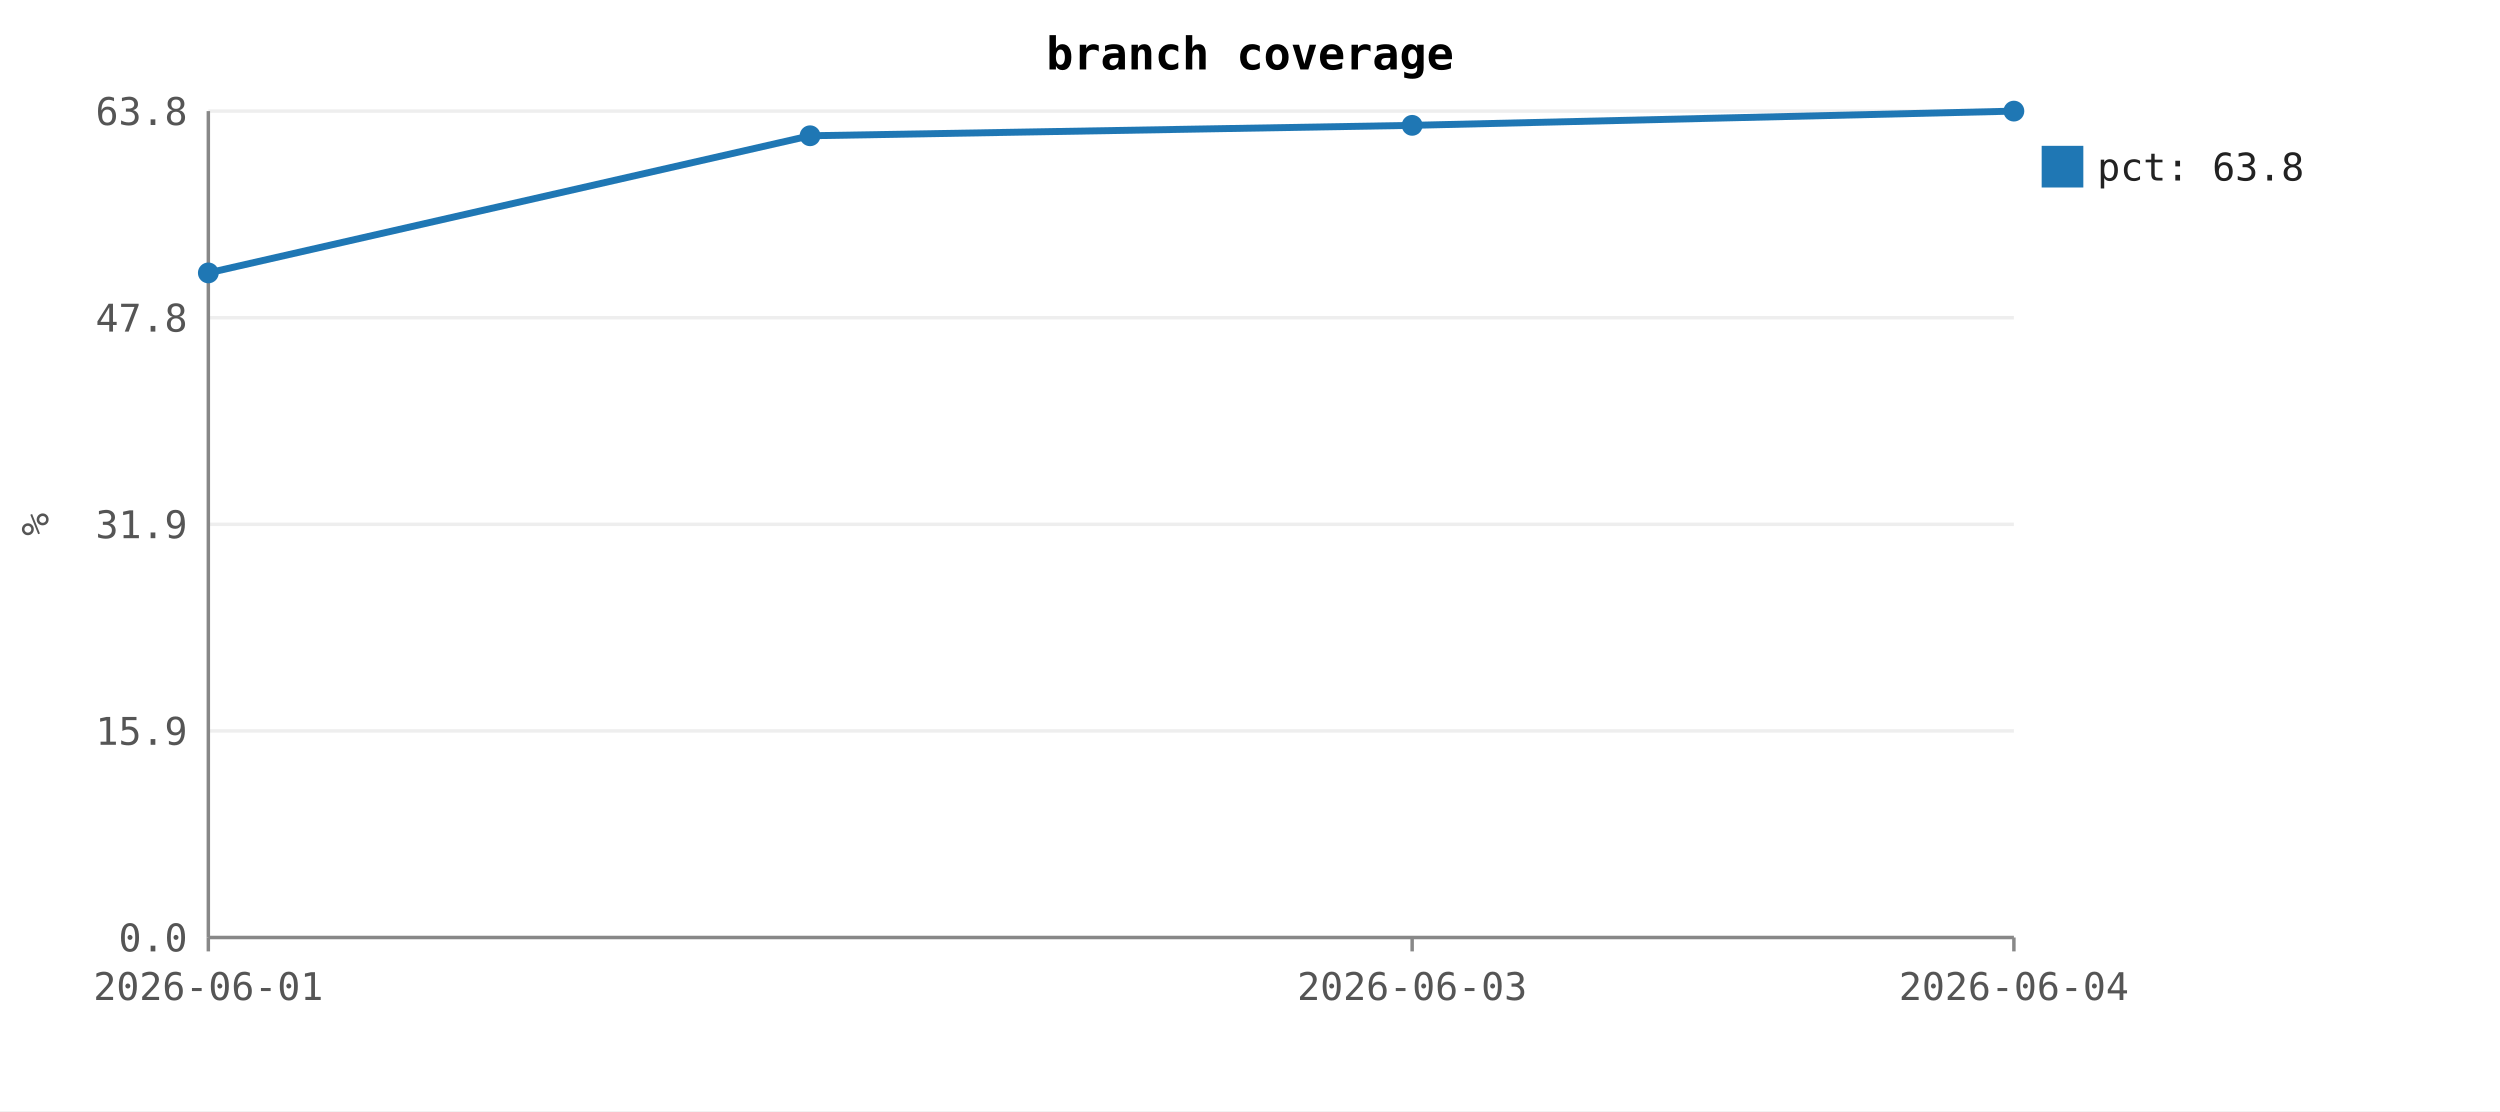
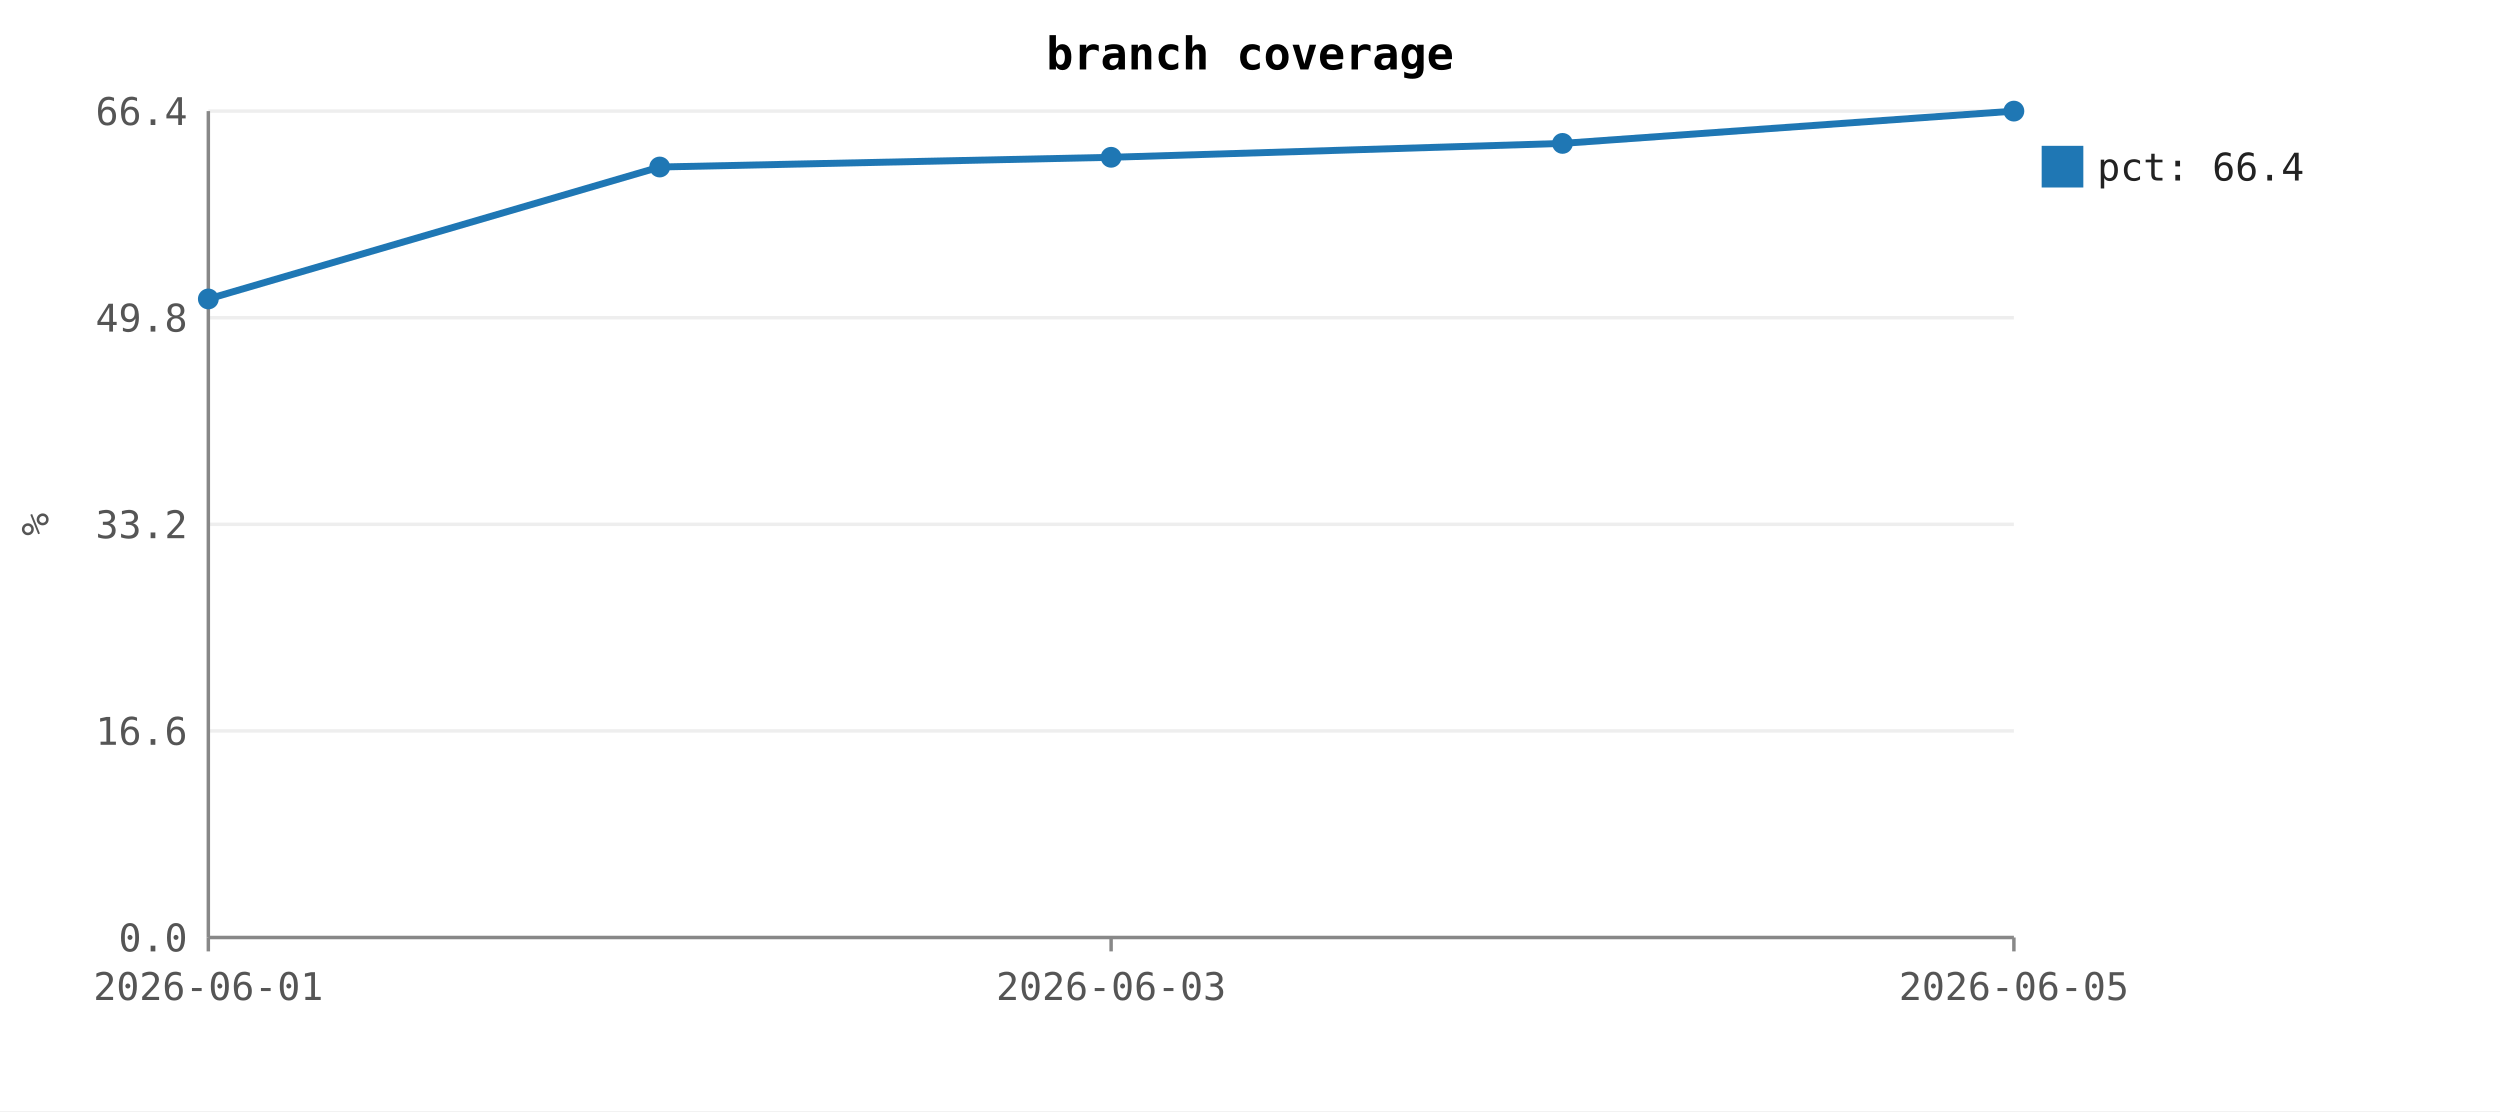
<svg xmlns="http://www.w3.org/2000/svg" viewBox="0 0 720 320" font-family="monospace" font-size="11">
  <rect width="100%" height="100%" fill="white" />
  <text x="360" y="20" text-anchor="middle" font-weight="bold" font-size="13">branch coverage</text>
  <line x1="60" y1="270.0" x2="580" y2="270.0" stroke="#eee" />
  <text x="54" y="274.0" text-anchor="end" fill="#555">0.0</text>
  <line x1="60" y1="210.5" x2="580" y2="210.5" stroke="#eee" />
-   <text x="54" y="214.5" text-anchor="end" fill="#555">15.9</text>
+   <text x="54" y="214.5" text-anchor="end" fill="#555">16.6</text>
  <line x1="60" y1="151.0" x2="580" y2="151.0" stroke="#eee" />
-   <text x="54" y="155.0" text-anchor="end" fill="#555">31.9</text>
+   <text x="54" y="155.0" text-anchor="end" fill="#555">33.2</text>
  <line x1="60" y1="91.5" x2="580" y2="91.5" stroke="#eee" />
-   <text x="54" y="95.5" text-anchor="end" fill="#555">47.8</text>
+   <text x="54" y="95.5" text-anchor="end" fill="#555">49.8</text>
  <line x1="60" y1="32.0" x2="580" y2="32.0" stroke="#eee" />
-   <text x="54" y="36.0" text-anchor="end" fill="#555">63.8</text>
+   <text x="54" y="36.0" text-anchor="end" fill="#555">66.4</text>
  <line x1="60" y1="32" x2="60" y2="270" stroke="#888" />
  <line x1="60" y1="270" x2="580" y2="270" stroke="#888" />
  <line x1="60.0" y1="270" x2="60.0" y2="274" stroke="#888" />
  <text x="60.0" y="288" text-anchor="middle" fill="#555">2026-06-01</text>
-   <line x1="406.7" y1="270" x2="406.7" y2="274" stroke="#888" />
-   <text x="406.7" y="288" text-anchor="middle" fill="#555">2026-06-03</text>
+   <line x1="320.0" y1="270" x2="320.0" y2="274" stroke="#888" />
+   <text x="320.0" y="288" text-anchor="middle" fill="#555">2026-06-03</text>
  <line x1="580.0" y1="270" x2="580.0" y2="274" stroke="#888" />
-   <text x="580.0" y="288" text-anchor="middle" fill="#555">2026-06-04</text>
+   <text x="580.0" y="288" text-anchor="middle" fill="#555">2026-06-05</text>
  <text x="14" y="151" text-anchor="middle" transform="rotate(-90 14 151)" fill="#555">%</text>
-   <path d="M60.0,78.6 L233.3,39.1 L406.7,36.1 L580.0,32.0" fill="none" stroke="#1f77b4" stroke-width="2" />
-   <circle cx="60.0" cy="78.6" r="3" fill="#1f77b4" />
-   <circle cx="233.3" cy="39.1" r="3" fill="#1f77b4" />
-   <circle cx="406.7" cy="36.1" r="3" fill="#1f77b4" />
+   <path d="M60.0,86.1 L190.0,48.1 L320.0,45.3 L450.0,41.3 L580.0,32.0" fill="none" stroke="#1f77b4" stroke-width="2" />
+   <circle cx="60.0" cy="86.1" r="3" fill="#1f77b4" />
+   <circle cx="190.0" cy="48.1" r="3" fill="#1f77b4" />
+   <circle cx="320.0" cy="45.3" r="3" fill="#1f77b4" />
+   <circle cx="450.0" cy="41.3" r="3" fill="#1f77b4" />
  <circle cx="580.0" cy="32.0" r="3" fill="#1f77b4" />
  <rect x="588" y="42" width="12" height="12" fill="#1f77b4" />
-   <text x="604" y="52" fill="#222">pct: 63.8</text>
+   <text x="604" y="52" fill="#222">pct: 66.4</text>
</svg>
